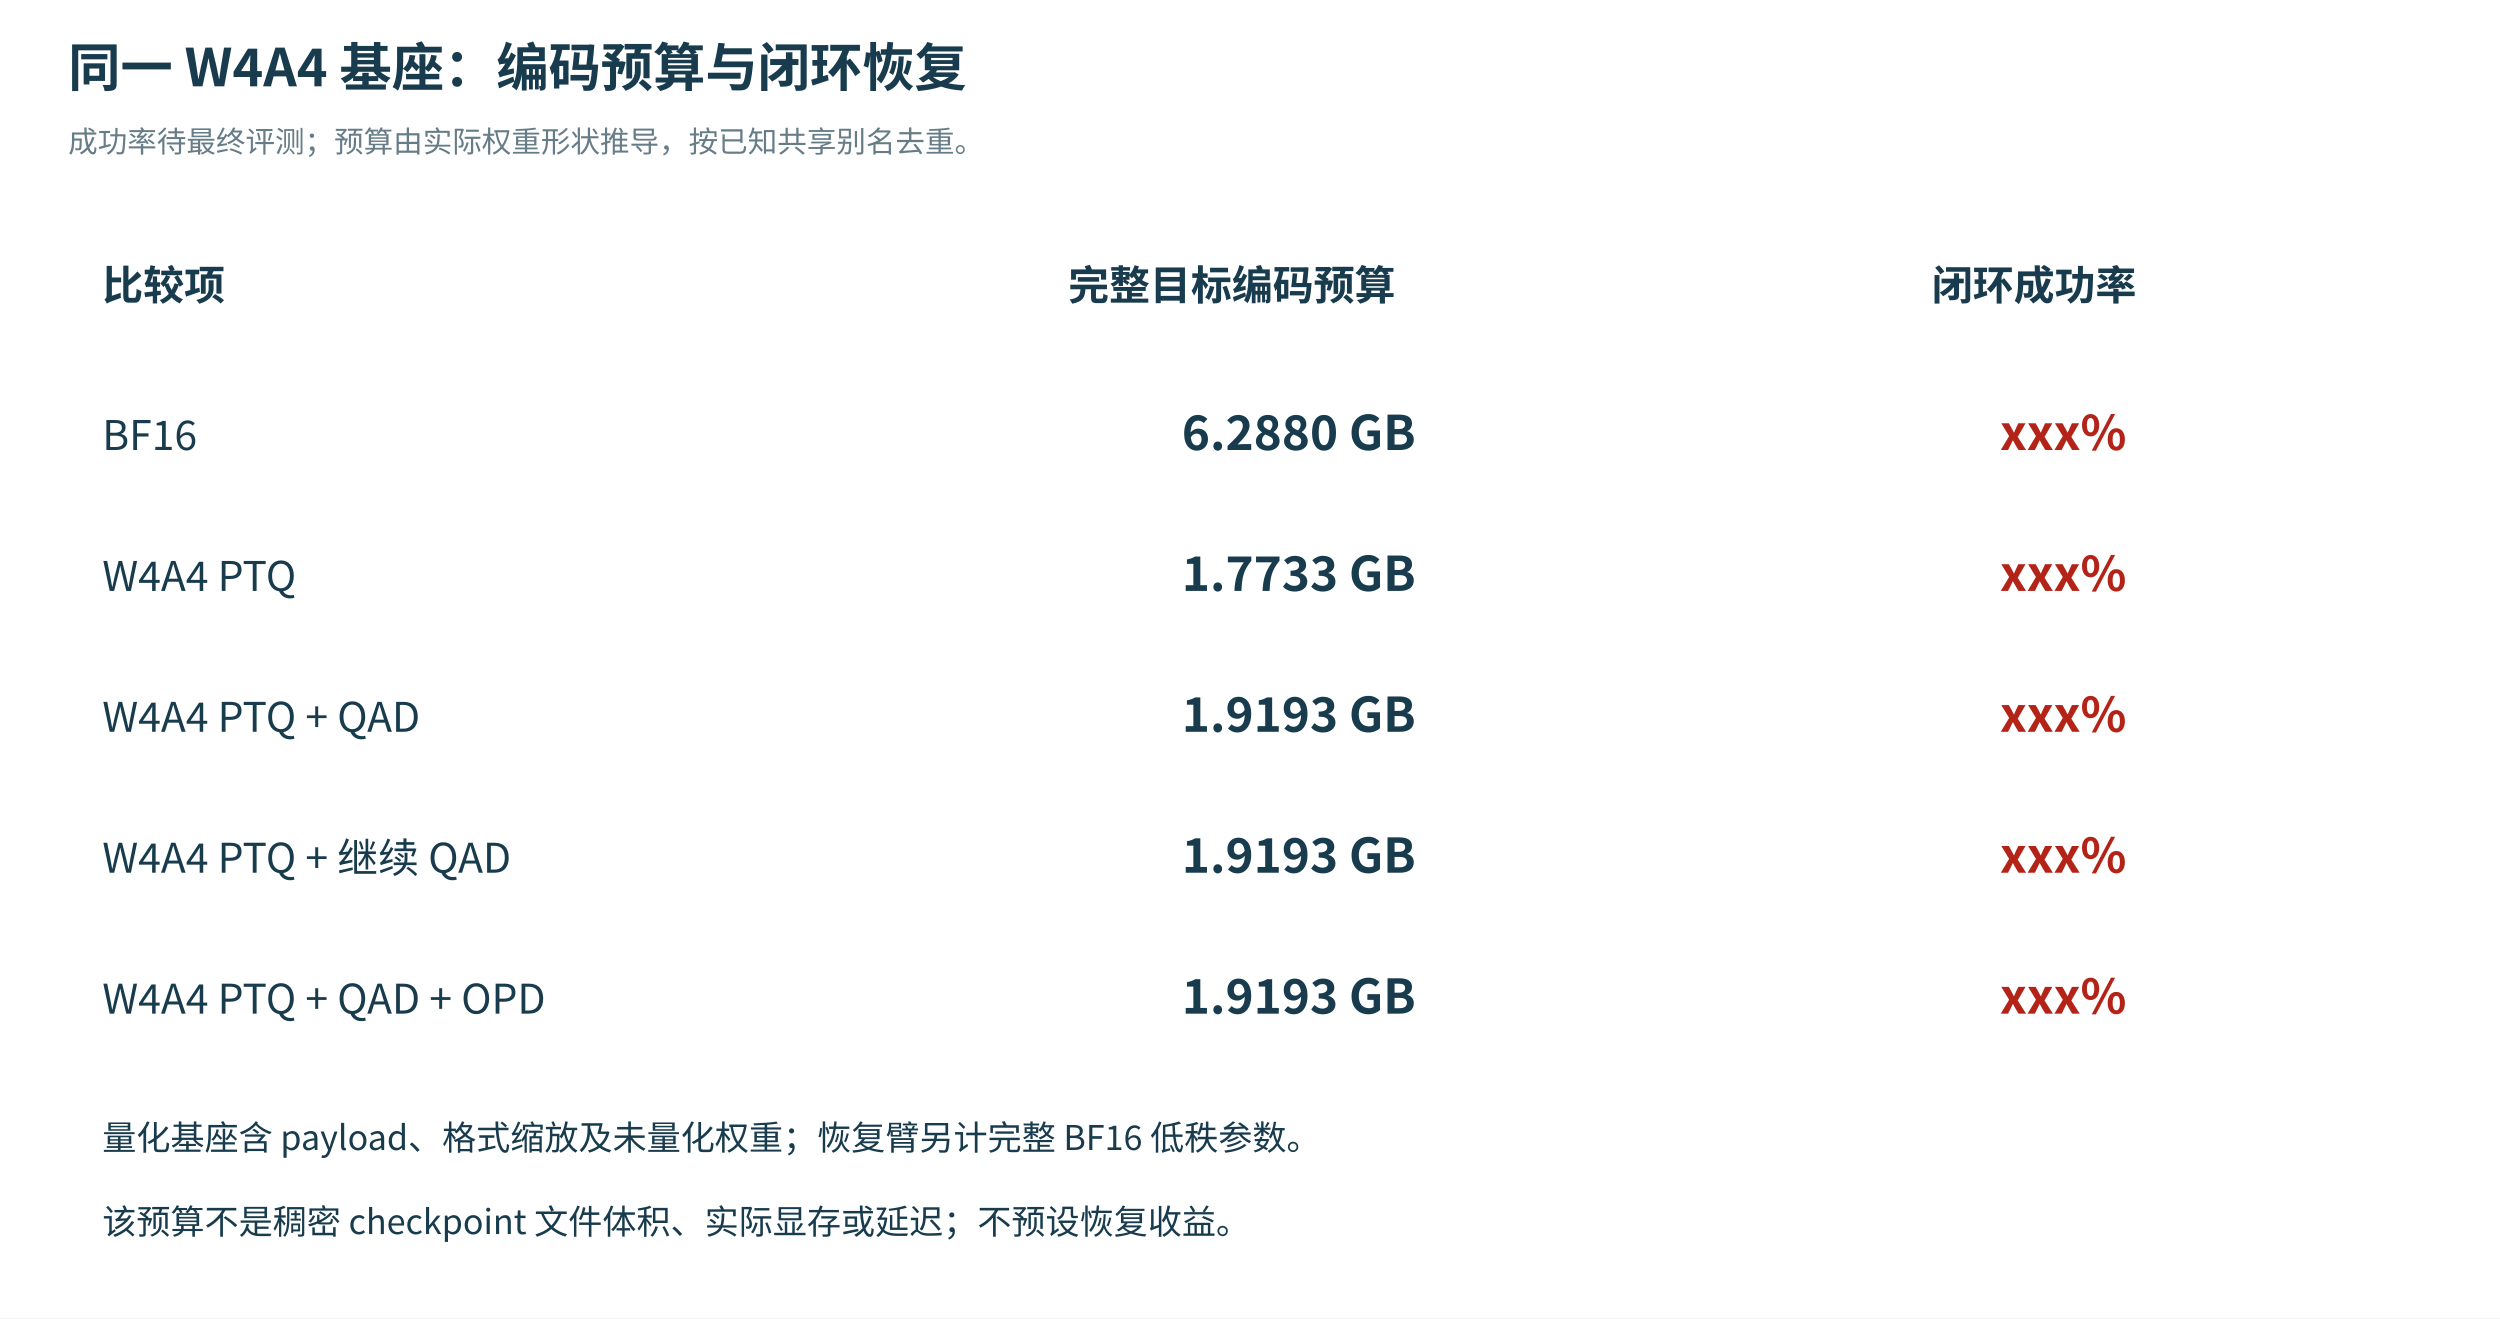
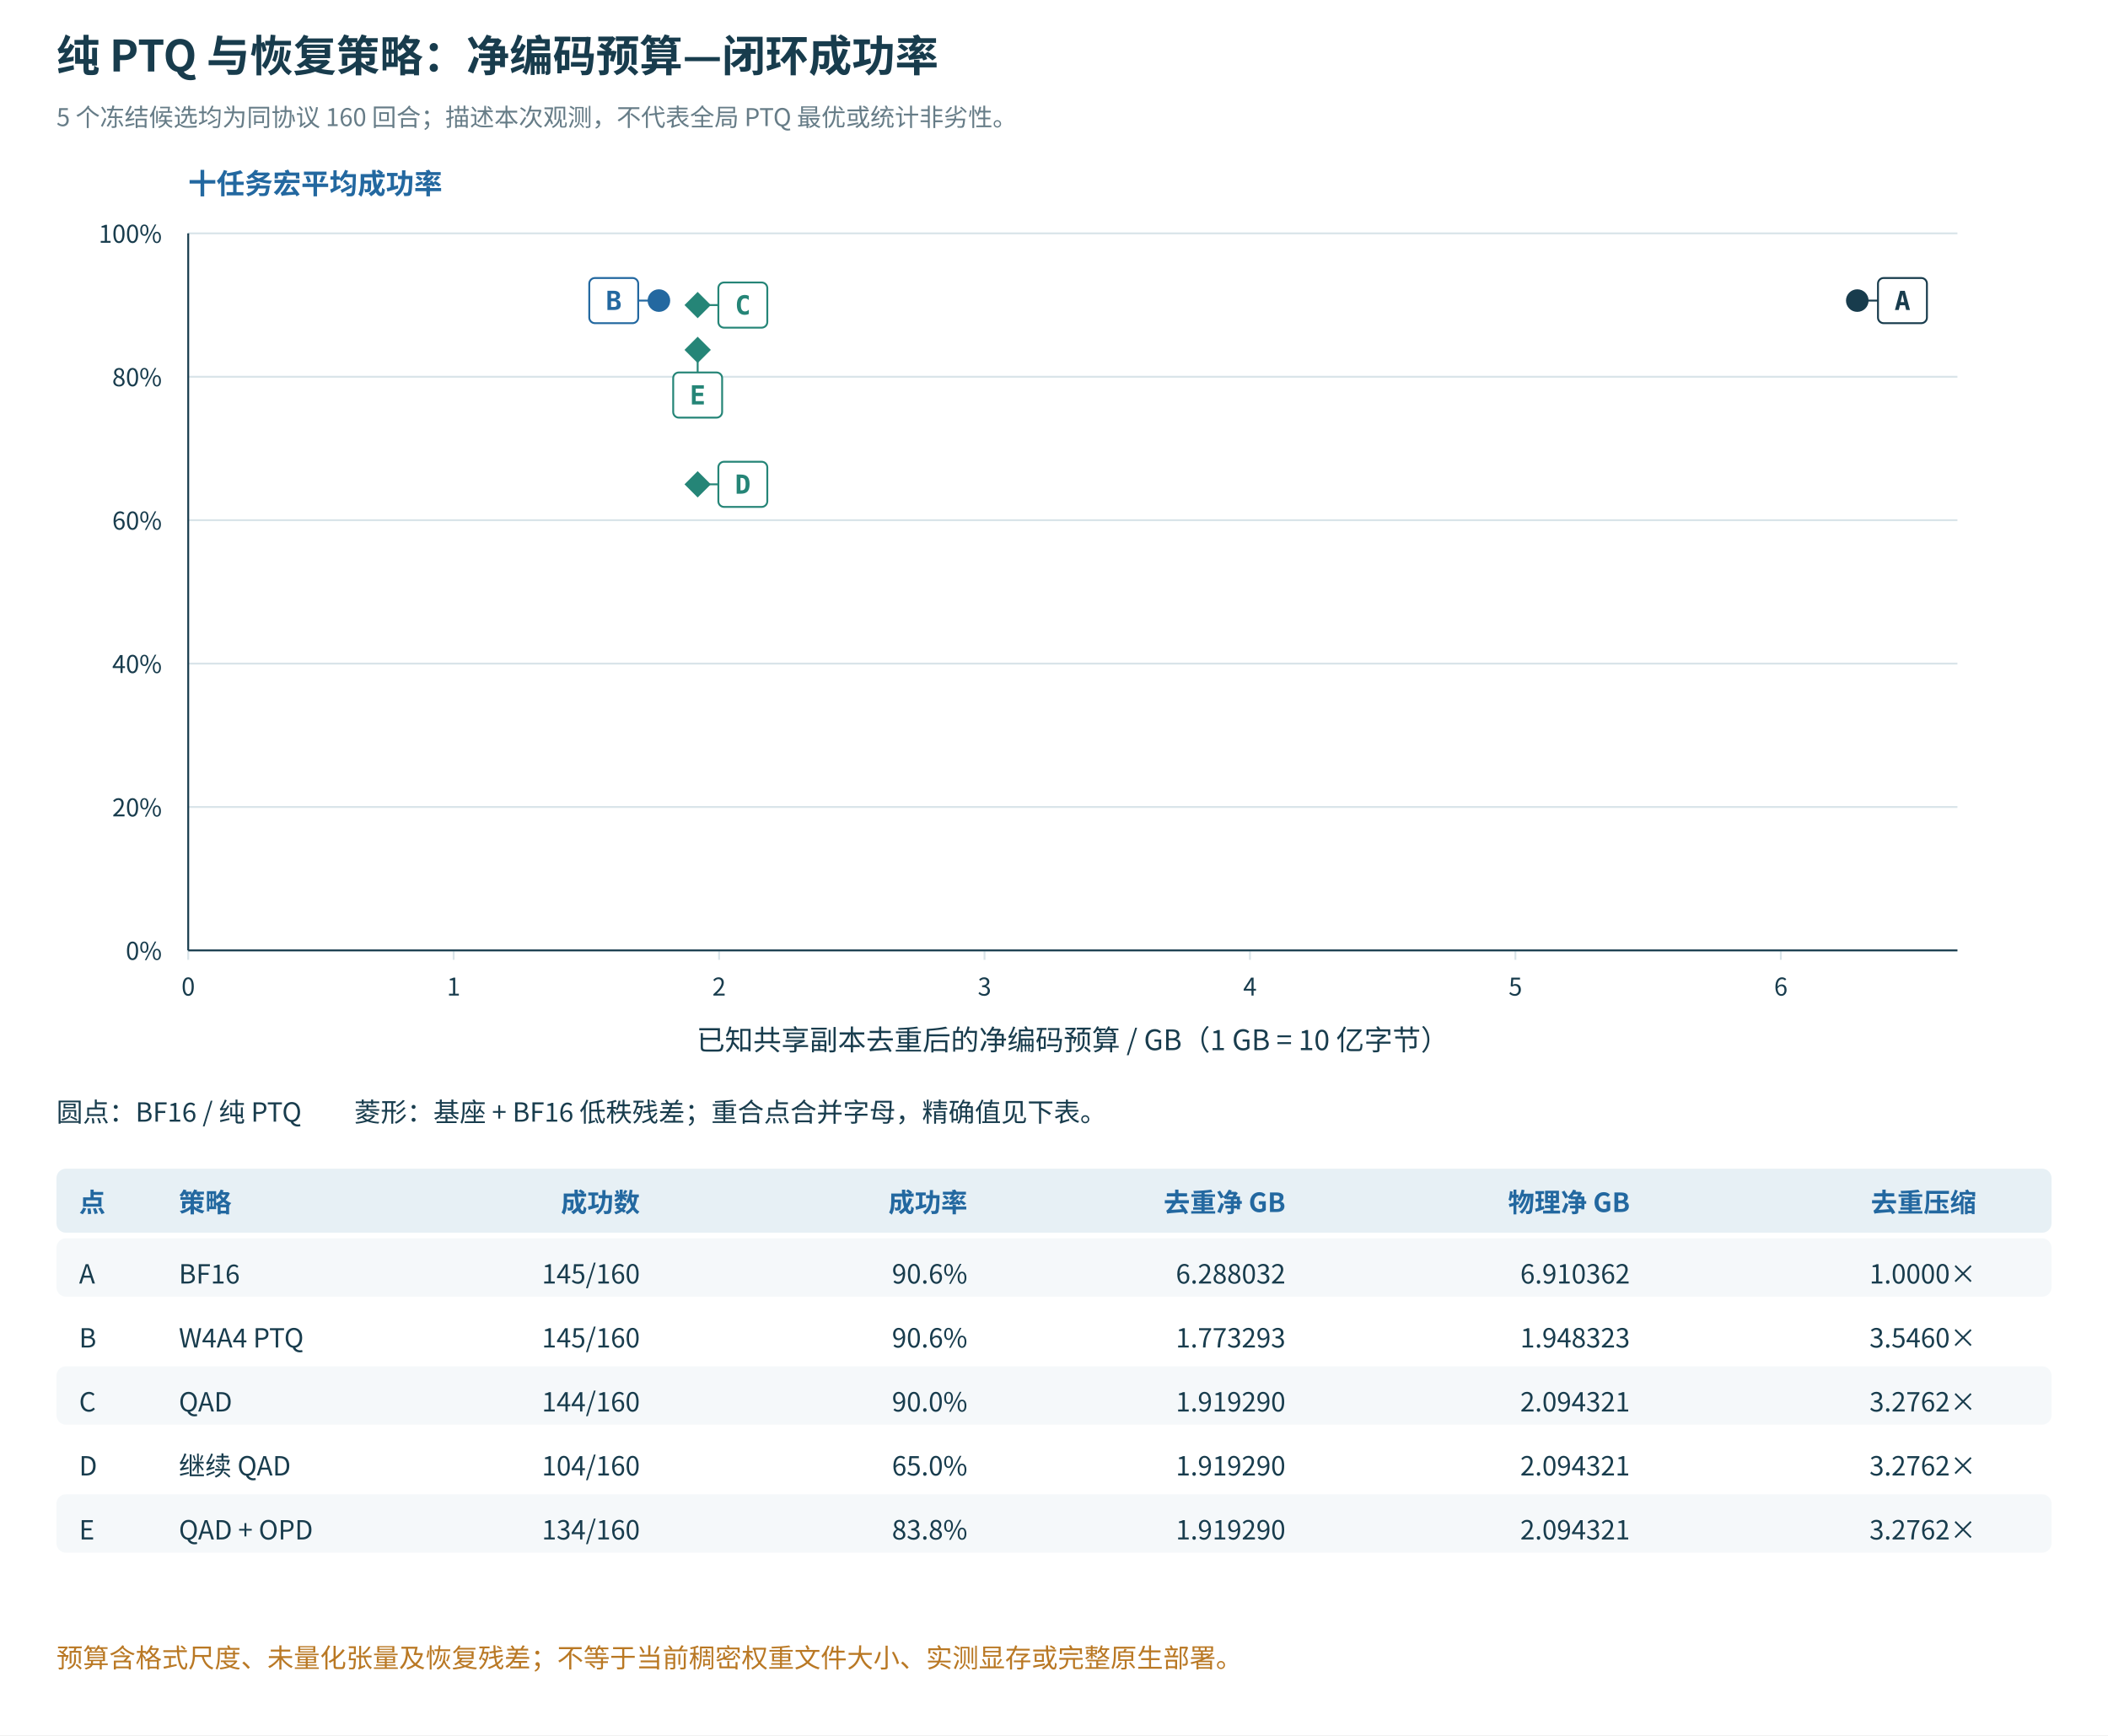
- <svg xmlns="http://www.w3.org/2000/svg" width="1100" height="580" viewBox="0 0 1100 580" role="img" aria-label="同一 W4A4 基座：编码预算与闭环恢复" font-family="Noto Sans CJK SC,Microsoft YaHei,sans-serif">
+ <svg xmlns="http://www.w3.org/2000/svg" width="1120" height="922" viewBox="0 0 1120 922" role="img" aria-label="纯 PTQ 与恢复策略：净编码预算—闭环成功率" font-family="Noto Sans CJK SC,Microsoft YaHei,sans-serif">
  <rect width="100%" height="100%" fill="white" />
  <text x="30" y="38" fill="#183c4d" font-size="23" font-weight="700" text-anchor="start">
-     <tspan dy="0" font-size="23">同一 W4A4 基座：编码预算与闭环恢复</tspan>
+     <tspan dy="0" font-size="23">纯 PTQ 与恢复策略：净编码预算—闭环成功率</tspan>
  </text>
  <text x="30" y="67" fill="#667c87" font-size="13" font-weight="400" text-anchor="start">
-     <tspan dy="0" font-size="13">成功率待最终评测；预算由实际权重形状推导，按已知共享别名去重。</tspan>
-   </text>
-   <text x="45" y="132" fill="#183c4d" font-size="18" font-weight="600" text-anchor="start">
-     <tspan dy="0" font-size="18">比较项</tspan>
-   </text>
-   <text x="470" y="132" fill="#183c4d" font-size="18" font-weight="600" text-anchor="start">
-     <tspan dy="0" font-size="18">完整目标编码预算</tspan>
-   </text>
-   <text x="850" y="132" fill="#183c4d" font-size="18" font-weight="600" text-anchor="start">
-     <tspan dy="0" font-size="18">闭环成功率</tspan>
-   </text>
-   <text x="45" y="198" fill="#183c4d" font-size="18" font-weight="400" text-anchor="start">
-     <tspan dy="0" font-size="18">BF16</tspan>
-   </text>
-   <text x="520" y="198" fill="#183c4d" font-size="21" font-weight="600" text-anchor="start">
-     <tspan dy="0" font-size="21">6.2880 GB</tspan>
-   </text>
-   <text x="880" y="198" fill="#b42318" font-size="21" font-weight="600" text-anchor="start">
-     <tspan dy="0" font-size="21">xxx%</tspan>
-   </text>
-   <text x="45" y="260" fill="#183c4d" font-size="18" font-weight="400" text-anchor="start">
-     <tspan dy="0" font-size="18">W4A4 PTQ</tspan>
-   </text>
-   <text x="520" y="260" fill="#183c4d" font-size="21" font-weight="600" text-anchor="start">
-     <tspan dy="0" font-size="21">1.7733 GB</tspan>
-   </text>
-   <text x="880" y="260" fill="#b42318" font-size="21" font-weight="600" text-anchor="start">
-     <tspan dy="0" font-size="21">xxx%</tspan>
-   </text>
-   <text x="45" y="322" fill="#183c4d" font-size="18" font-weight="400" text-anchor="start">
-     <tspan dy="0" font-size="18">W4A4 PTQ + QAD</tspan>
-   </text>
-   <text x="520" y="322" fill="#183c4d" font-size="21" font-weight="600" text-anchor="start">
-     <tspan dy="0" font-size="21">1.9193 GB</tspan>
-   </text>
-   <text x="880" y="322" fill="#b42318" font-size="21" font-weight="600" text-anchor="start">
-     <tspan dy="0" font-size="21">xxx%</tspan>
-   </text>
-   <text x="45" y="384" fill="#183c4d" font-size="18" font-weight="400" text-anchor="start">
-     <tspan dy="0" font-size="18">W4A4 PTQ + 继续 QAD</tspan>
-   </text>
-   <text x="520" y="384" fill="#183c4d" font-size="21" font-weight="600" text-anchor="start">
-     <tspan dy="0" font-size="21">1.9193 GB</tspan>
-   </text>
-   <text x="880" y="384" fill="#b42318" font-size="21" font-weight="600" text-anchor="start">
-     <tspan dy="0" font-size="21">xxx%</tspan>
-   </text>
-   <text x="45" y="446" fill="#183c4d" font-size="18" font-weight="400" text-anchor="start">
-     <tspan dy="0" font-size="18">W4A4 PTQ + QAD + OPD</tspan>
-   </text>
-   <text x="520" y="446" fill="#183c4d" font-size="21" font-weight="600" text-anchor="start">
-     <tspan dy="0" font-size="21">1.9193 GB</tspan>
-   </text>
-   <text x="880" y="446" fill="#b42318" font-size="21" font-weight="600" text-anchor="start">
-     <tspan dy="0" font-size="21">xxx%</tspan>
-   </text>
-   <text x="45" y="506" fill="#183c4d" font-size="15" font-weight="400" text-anchor="start">
-     <tspan dy="0" font-size="15">量化基座含 payload、格式缩放及未量化权重；恢复臂另计完整 BF16 低秩参数。</tspan>
-   </text>
-   <text x="45" y="543" fill="#183c4d" font-size="15" font-weight="400" text-anchor="start">
-     <tspan dy="0" font-size="15">该预算不是稠密 checkpoint 文件体积、实际显存或延迟；不预设恢复收益。</tspan>
+     <tspan dy="0" font-size="13">5 个冻结候选均为同协议 160 回合；描述本次观测，不代表全局 PTQ 最优或统计非劣性。</tspan>
+   </text>
+   <path d="M100,505.0 L1040,505.0" stroke="#d9e4e9" fill="none" />
+   <text x="86" y="510.0" fill="#183c4d" font-size="13" font-weight="400" text-anchor="end">
+     <tspan dy="0" font-size="13">0%</tspan>
+   </text>
+   <path d="M100,428.8 L1040,428.8" stroke="#d9e4e9" fill="none" />
+   <text x="86" y="433.8" fill="#183c4d" font-size="13" font-weight="400" text-anchor="end">
+     <tspan dy="0" font-size="13">20%</tspan>
+   </text>
+   <path d="M100,352.6 L1040,352.6" stroke="#d9e4e9" fill="none" />
+   <text x="86" y="357.6" fill="#183c4d" font-size="13" font-weight="400" text-anchor="end">
+     <tspan dy="0" font-size="13">40%</tspan>
+   </text>
+   <path d="M100,276.4 L1040,276.4" stroke="#d9e4e9" fill="none" />
+   <text x="86" y="281.4" fill="#183c4d" font-size="13" font-weight="400" text-anchor="end">
+     <tspan dy="0" font-size="13">60%</tspan>
+   </text>
+   <path d="M100,200.2 L1040,200.2" stroke="#d9e4e9" fill="none" />
+   <text x="86" y="205.2" fill="#183c4d" font-size="13" font-weight="400" text-anchor="end">
+     <tspan dy="0" font-size="13">80%</tspan>
+   </text>
+   <path d="M100,124.0 L1040,124.0" stroke="#d9e4e9" fill="none" />
+   <text x="86" y="129.0" fill="#183c4d" font-size="13" font-weight="400" text-anchor="end">
+     <tspan dy="0" font-size="13">100%</tspan>
+   </text>
+   <path d="M100.0,505 L100.0,510" stroke="#d9e4e9" fill="none" />
+   <text x="100.0" y="529" fill="#183c4d" font-size="13" font-weight="400" text-anchor="middle">
+     <tspan dy="0" font-size="13">0</tspan>
+   </text>
+   <path d="M241.029,505 L241.029,510" stroke="#d9e4e9" fill="none" />
+   <text x="241.029" y="529" fill="#183c4d" font-size="13" font-weight="400" text-anchor="middle">
+     <tspan dy="0" font-size="13">1</tspan>
+   </text>
+   <path d="M382.057,505 L382.057,510" stroke="#d9e4e9" fill="none" />
+   <text x="382.057" y="529" fill="#183c4d" font-size="13" font-weight="400" text-anchor="middle">
+     <tspan dy="0" font-size="13">2</tspan>
+   </text>
+   <path d="M523.086,505 L523.086,510" stroke="#d9e4e9" fill="none" />
+   <text x="523.086" y="529" fill="#183c4d" font-size="13" font-weight="400" text-anchor="middle">
+     <tspan dy="0" font-size="13">3</tspan>
+   </text>
+   <path d="M664.114,505 L664.114,510" stroke="#d9e4e9" fill="none" />
+   <text x="664.114" y="529" fill="#183c4d" font-size="13" font-weight="400" text-anchor="middle">
+     <tspan dy="0" font-size="13">4</tspan>
+   </text>
+   <path d="M805.143,505 L805.143,510" stroke="#d9e4e9" fill="none" />
+   <text x="805.143" y="529" fill="#183c4d" font-size="13" font-weight="400" text-anchor="middle">
+     <tspan dy="0" font-size="13">5</tspan>
+   </text>
+   <path d="M946.172,505 L946.172,510" stroke="#d9e4e9" fill="none" />
+   <text x="946.172" y="529" fill="#183c4d" font-size="13" font-weight="400" text-anchor="middle">
+     <tspan dy="0" font-size="13">6</tspan>
+   </text>
+   <path d="M100,124 L100,505" stroke="#183c4d" fill="none" />
+   <path d="M100,505 L1040,505" stroke="#183c4d" fill="none" />
+   <text x="100" y="103" fill="#2368a0" font-size="15" font-weight="600" text-anchor="start">
+     <tspan dy="0" font-size="15">十任务宏平均成功率</tspan>
+   </text>
+   <text x="570" y="558" fill="#183c4d" font-size="15" font-weight="400" text-anchor="middle">
+     <tspan dy="0" font-size="15">已知共享副本去重后的净编码预算 / GB（1 GB = 10 亿字节）</tspan>
+   </text>
+   <path d="M986.792,159.719 L997.792,159.719" stroke="#183c4d" fill="none" />
+   <path d="M350.085,159.719 L339.085,159.719" stroke="#2368a0" fill="none" />
+   <path d="M370.675,162.1 L381.675,162.1" stroke="#258577" fill="none" />
+   <path d="M370.675,257.35 L381.675,257.35" stroke="#258577" fill="none" />
+   <path d="M370.675,185.913 L370.675,197.913" stroke="#258577" fill="none" />
+   <rect x="997.792" y="147.719" width="26.0" height="24.0" fill="white" stroke="#183c4d" rx="3" />
+   <text x="1010.792" y="164.719" fill="#183c4d" font-family="monospace" font-size="14" font-weight="600" text-anchor="middle" textLength="9" lengthAdjust="spacingAndGlyphs">A</text>
+   <rect x="313.085" y="147.719" width="26.0" height="24.0" fill="white" stroke="#2368a0" rx="3" />
+   <text x="326.085" y="164.719" fill="#2368a0" font-family="monospace" font-size="14" font-weight="600" text-anchor="middle" textLength="9" lengthAdjust="spacingAndGlyphs">B</text>
+   <rect x="381.675" y="150.1" width="26.0" height="24.0" fill="white" stroke="#258577" rx="3" />
+   <text x="394.675" y="167.1" fill="#258577" font-family="monospace" font-size="14" font-weight="600" text-anchor="middle" textLength="9" lengthAdjust="spacingAndGlyphs">C</text>
+   <rect x="381.675" y="245.35" width="26.0" height="24.0" fill="white" stroke="#258577" rx="3" />
+   <text x="394.675" y="262.35" fill="#258577" font-family="monospace" font-size="14" font-weight="600" text-anchor="middle" textLength="9" lengthAdjust="spacingAndGlyphs">D</text>
+   <rect x="357.675" y="197.913" width="26.0" height="24.0" fill="white" stroke="#258577" rx="3" />
+   <text x="370.675" y="214.913" fill="#258577" font-family="monospace" font-size="14" font-weight="600" text-anchor="middle" textLength="9" lengthAdjust="spacingAndGlyphs">E</text>
+   <circle cx="986.792" cy="159.719" r="6" fill="#183c4d" />
+   <circle cx="350.085" cy="159.719" r="6" fill="#2368a0" />
+   <path d="M370.675,155.1 L377.675,162.1 L370.675,169.1 L363.675,162.1 Z" fill="#258577" />
+   <path d="M370.675,250.35 L377.675,257.35 L370.675,264.35 L363.675,257.35 Z" fill="#258577" />
+   <path d="M370.675,178.913 L377.675,185.913 L370.675,192.913 L363.675,185.913 Z" fill="#258577" />
+   <text x="30" y="596" fill="#183c4d" font-size="14" font-weight="400" text-anchor="start">
+     <tspan dy="0" font-size="14">圆点：BF16 / 纯 PTQ　　菱形：基座 + BF16 低秩残差；重合点合并字母，精确值见下表。</tspan>
+   </text>
+   <rect x="30" y="621" width="1060" height="34" fill="#e7f0f5" stroke="none" rx="5" />
+   <text x="42" y="644" fill="#2368a0" font-size="14" font-weight="600" text-anchor="start">
+     <tspan dy="0" font-size="14">点</tspan>
+   </text>
+   <text x="95" y="644" fill="#2368a0" font-size="14" font-weight="600" text-anchor="start">
+     <tspan dy="0" font-size="14">策略</tspan>
+   </text>
+   <text x="340" y="644" fill="#2368a0" font-size="14" font-weight="600" text-anchor="end">
+     <tspan dy="0" font-size="14">成功数</tspan>
+   </text>
+   <text x="514" y="644" fill="#2368a0" font-size="14" font-weight="600" text-anchor="end">
+     <tspan dy="0" font-size="14">成功率</tspan>
+   </text>
+   <text x="683" y="644" fill="#2368a0" font-size="14" font-weight="600" text-anchor="end">
+     <tspan dy="0" font-size="14">去重净 GB</tspan>
+   </text>
+   <text x="866" y="644" fill="#2368a0" font-size="14" font-weight="600" text-anchor="end">
+     <tspan dy="0" font-size="14">物理净 GB</tspan>
+   </text>
+   <text x="1050" y="644" fill="#2368a0" font-size="14" font-weight="600" text-anchor="end">
+     <tspan dy="0" font-size="14">去重压缩</tspan>
+   </text>
+   <rect x="30" y="658" width="1060" height="31" fill="#f5f8fa" stroke="none" rx="5" />
+   <text x="42" y="682" fill="#183c4d" font-size="14" font-weight="400" text-anchor="start">
+     <tspan dy="0" font-size="14">A</tspan>
+   </text>
+   <text x="95" y="682" fill="#183c4d" font-size="14" font-weight="400" text-anchor="start">
+     <tspan dy="0" font-size="14">BF16</tspan>
+   </text>
+   <text x="340" y="682" fill="#183c4d" font-size="14" font-weight="400" text-anchor="end">
+     <tspan dy="0" font-size="14">145/160</tspan>
+   </text>
+   <text x="514" y="682" fill="#183c4d" font-size="14" font-weight="400" text-anchor="end">
+     <tspan dy="0" font-size="14">90.6%</tspan>
+   </text>
+   <text x="683" y="682" fill="#183c4d" font-size="14" font-weight="400" text-anchor="end">
+     <tspan dy="0" font-size="14">6.288032</tspan>
+   </text>
+   <text x="866" y="682" fill="#183c4d" font-size="14" font-weight="400" text-anchor="end">
+     <tspan dy="0" font-size="14">6.910362</tspan>
+   </text>
+   <text x="1050" y="682" fill="#183c4d" font-size="14" font-weight="400" text-anchor="end">
+     <tspan dy="0" font-size="14">1.0000×</tspan>
+   </text>
+   <text x="42" y="716" fill="#183c4d" font-size="14" font-weight="400" text-anchor="start">
+     <tspan dy="0" font-size="14">B</tspan>
+   </text>
+   <text x="95" y="716" fill="#183c4d" font-size="14" font-weight="400" text-anchor="start">
+     <tspan dy="0" font-size="14">W4A4 PTQ</tspan>
+   </text>
+   <text x="340" y="716" fill="#183c4d" font-size="14" font-weight="400" text-anchor="end">
+     <tspan dy="0" font-size="14">145/160</tspan>
+   </text>
+   <text x="514" y="716" fill="#183c4d" font-size="14" font-weight="400" text-anchor="end">
+     <tspan dy="0" font-size="14">90.6%</tspan>
+   </text>
+   <text x="683" y="716" fill="#183c4d" font-size="14" font-weight="400" text-anchor="end">
+     <tspan dy="0" font-size="14">1.773293</tspan>
+   </text>
+   <text x="866" y="716" fill="#183c4d" font-size="14" font-weight="400" text-anchor="end">
+     <tspan dy="0" font-size="14">1.948323</tspan>
+   </text>
+   <text x="1050" y="716" fill="#183c4d" font-size="14" font-weight="400" text-anchor="end">
+     <tspan dy="0" font-size="14">3.5460×</tspan>
+   </text>
+   <rect x="30" y="726" width="1060" height="31" fill="#f5f8fa" stroke="none" rx="5" />
+   <text x="42" y="750" fill="#183c4d" font-size="14" font-weight="400" text-anchor="start">
+     <tspan dy="0" font-size="14">C</tspan>
+   </text>
+   <text x="95" y="750" fill="#183c4d" font-size="14" font-weight="400" text-anchor="start">
+     <tspan dy="0" font-size="14">QAD</tspan>
+   </text>
+   <text x="340" y="750" fill="#183c4d" font-size="14" font-weight="400" text-anchor="end">
+     <tspan dy="0" font-size="14">144/160</tspan>
+   </text>
+   <text x="514" y="750" fill="#183c4d" font-size="14" font-weight="400" text-anchor="end">
+     <tspan dy="0" font-size="14">90.0%</tspan>
+   </text>
+   <text x="683" y="750" fill="#183c4d" font-size="14" font-weight="400" text-anchor="end">
+     <tspan dy="0" font-size="14">1.919290</tspan>
+   </text>
+   <text x="866" y="750" fill="#183c4d" font-size="14" font-weight="400" text-anchor="end">
+     <tspan dy="0" font-size="14">2.094321</tspan>
+   </text>
+   <text x="1050" y="750" fill="#183c4d" font-size="14" font-weight="400" text-anchor="end">
+     <tspan dy="0" font-size="14">3.2762×</tspan>
+   </text>
+   <text x="42" y="784" fill="#183c4d" font-size="14" font-weight="400" text-anchor="start">
+     <tspan dy="0" font-size="14">D</tspan>
+   </text>
+   <text x="95" y="784" fill="#183c4d" font-size="14" font-weight="400" text-anchor="start">
+     <tspan dy="0" font-size="14">继续 QAD</tspan>
+   </text>
+   <text x="340" y="784" fill="#183c4d" font-size="14" font-weight="400" text-anchor="end">
+     <tspan dy="0" font-size="14">104/160</tspan>
+   </text>
+   <text x="514" y="784" fill="#183c4d" font-size="14" font-weight="400" text-anchor="end">
+     <tspan dy="0" font-size="14">65.0%</tspan>
+   </text>
+   <text x="683" y="784" fill="#183c4d" font-size="14" font-weight="400" text-anchor="end">
+     <tspan dy="0" font-size="14">1.919290</tspan>
+   </text>
+   <text x="866" y="784" fill="#183c4d" font-size="14" font-weight="400" text-anchor="end">
+     <tspan dy="0" font-size="14">2.094321</tspan>
+   </text>
+   <text x="1050" y="784" fill="#183c4d" font-size="14" font-weight="400" text-anchor="end">
+     <tspan dy="0" font-size="14">3.2762×</tspan>
+   </text>
+   <rect x="30" y="794" width="1060" height="31" fill="#f5f8fa" stroke="none" rx="5" />
+   <text x="42" y="818" fill="#183c4d" font-size="14" font-weight="400" text-anchor="start">
+     <tspan dy="0" font-size="14">E</tspan>
+   </text>
+   <text x="95" y="818" fill="#183c4d" font-size="14" font-weight="400" text-anchor="start">
+     <tspan dy="0" font-size="14">QAD + OPD</tspan>
+   </text>
+   <text x="340" y="818" fill="#183c4d" font-size="14" font-weight="400" text-anchor="end">
+     <tspan dy="0" font-size="14">134/160</tspan>
+   </text>
+   <text x="514" y="818" fill="#183c4d" font-size="14" font-weight="400" text-anchor="end">
+     <tspan dy="0" font-size="14">83.8%</tspan>
+   </text>
+   <text x="683" y="818" fill="#183c4d" font-size="14" font-weight="400" text-anchor="end">
+     <tspan dy="0" font-size="14">1.919290</tspan>
+   </text>
+   <text x="866" y="818" fill="#183c4d" font-size="14" font-weight="400" text-anchor="end">
+     <tspan dy="0" font-size="14">2.094321</tspan>
+   </text>
+   <text x="1050" y="818" fill="#183c4d" font-size="14" font-weight="400" text-anchor="end">
+     <tspan dy="0" font-size="14">3.2762×</tspan>
+   </text>
+   <text x="30" y="886" fill="#b97824" font-size="14" font-weight="400" text-anchor="start">
+     <tspan dy="0" font-size="14">预算含格式尺度、未量化张量及恢复残差；不等于当前稠密权重文件大小、实测显存或完整原生部署。</tspan>
  </text>
</svg>
